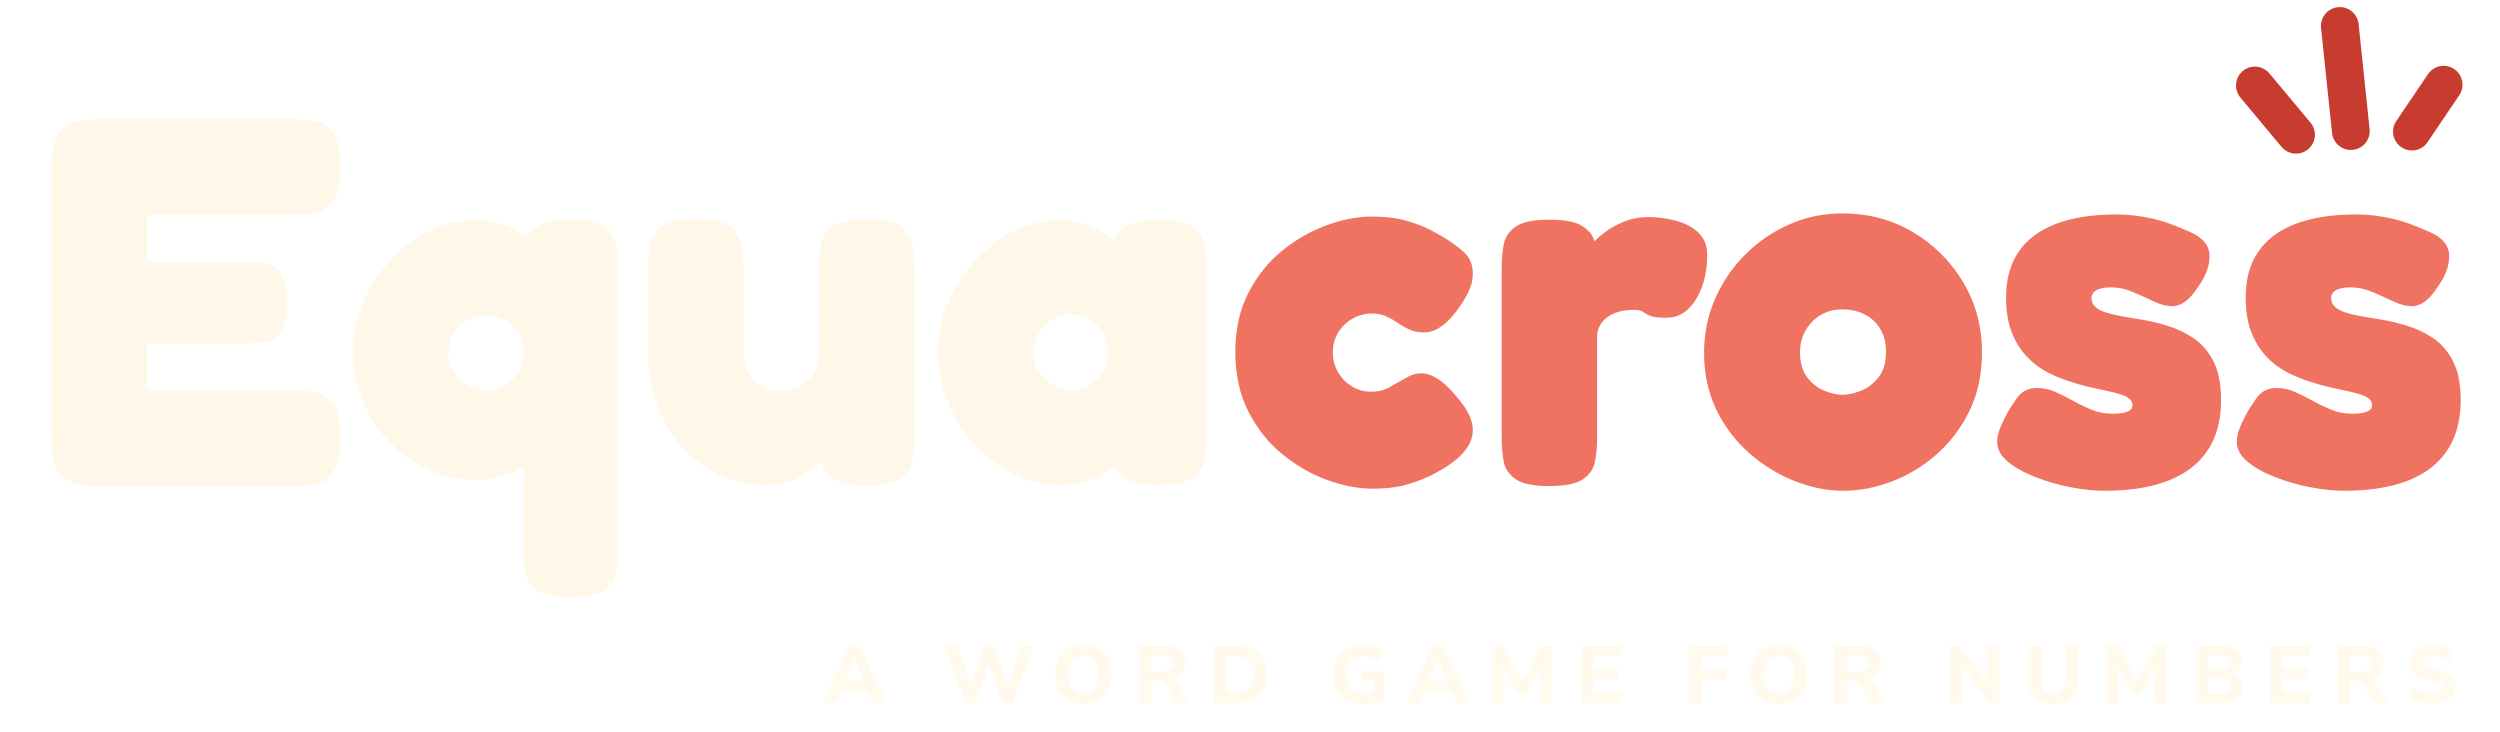
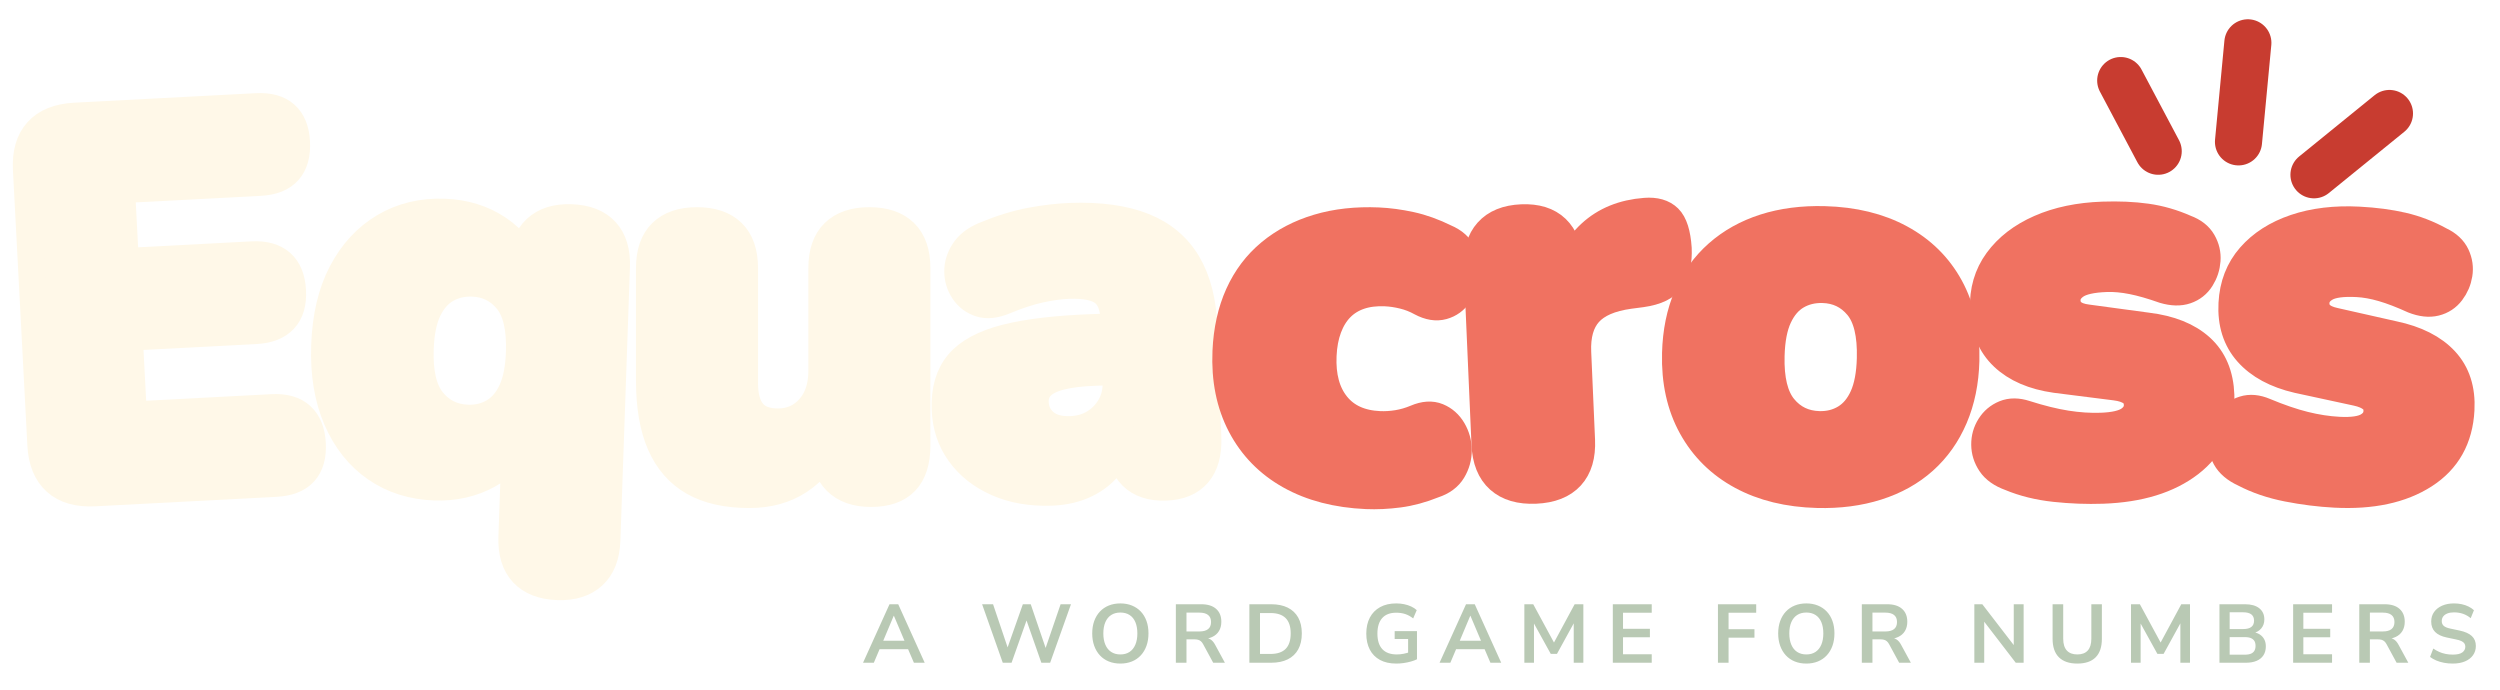
- <svg xmlns="http://www.w3.org/2000/svg" viewBox="-12.0 -183.6 953.6 279.0" role="img" aria-label="Equacross">
-   <path fill="#FFF8E8" d="M25.8 1.8Q16.8 1.8 13.0 -0.9Q9.2 -3.6 8.4 -7.9Q7.6 -12.2 7.6 -16.6V-120.0Q7.6 -130.4 11.7 -134.3Q15.8 -138.2 26.4 -138.2H99.6Q104.2 -138.2 108.3 -137.4Q112.4 -136.6 115.1 -132.8Q117.8 -129.0 117.8 -119.8Q117.8 -110.8 115.1 -107.0Q112.4 -103.2 108.2 -102.4Q104.0 -101.6 99.4 -101.6H44.2V-83.8H81.2Q85.8 -83.8 89.4 -83.1Q93.0 -82.4 95.2 -79.2Q97.4 -76.0 97.4 -68.0Q97.4 -60.4 95.2 -57.1Q93.0 -53.8 89.2 -53.2Q85.4 -52.6 80.8 -52.6H44.2V-34.8H99.6Q104.2 -34.8 108.3 -34.0Q112.4 -33.2 115.1 -29.4Q117.8 -25.6 117.8 -16.4Q117.8 -7.4 115.1 -3.6Q112.4 0.2 108.2 1.0Q104.0 1.8 99.4 1.8Z M168.8 -0.6Q159.8 -0.6 151.5 -4.4Q143.2 -8.2 136.7 -14.9Q130.2 -21.6 126.4 -30.5Q122.6 -39.4 122.6 -49.4Q122.6 -59.0 126.4 -68.0Q130.2 -77.0 136.8 -84.1Q143.4 -91.2 151.7 -95.4Q160.0 -99.6 168.8 -99.6Q178.4 -99.6 185.4 -95.5Q192.4 -91.4 197.0 -84.4Q201.6 -77.4 203.9 -68.4Q206.2 -59.4 206.4 -49.8Q206.6 -40.0 204.4 -31.2Q202.2 -22.4 197.6 -15.5Q193.0 -8.6 185.9 -4.6Q178.8 -0.6 168.8 -0.6ZM173.6 -34.6Q177.4 -34.6 180.6 -36.6Q183.8 -38.6 185.8 -41.9Q187.8 -45.2 187.8 -49.0Q187.8 -53.0 185.9 -56.2Q184.0 -59.4 180.8 -61.4Q177.6 -63.4 173.4 -63.4Q169.4 -63.4 166.1 -61.5Q162.8 -59.6 160.9 -56.3Q159.0 -53.0 159.0 -49.0Q159.0 -45.2 161.0 -41.9Q163.0 -38.6 166.4 -36.6Q169.8 -34.6 173.6 -34.6ZM205.8 44.2Q197.0 44.2 193.1 41.6Q189.2 39.0 188.4 34.9Q187.6 30.8 187.8 26.4V-92.0Q189.2 -94.8 191.6 -96.5Q194.0 -98.2 197.7 -99.0Q201.4 -99.8 206.0 -99.8Q214.8 -99.8 218.5 -97.1Q222.2 -94.4 222.9 -90.4Q223.6 -86.4 223.6 -82.0V26.6Q223.6 31.0 222.9 35.0Q222.2 39.0 218.5 41.6Q214.8 44.2 205.8 44.2Z M280.6 1.4Q271.0 1.4 262.7 -2.4Q254.4 -6.2 248.2 -13.1Q242 -20.0 238.6 -29.2Q235.2 -38.4 235.2 -49.2V-81.8Q235.2 -86.4 236.0 -90.5Q236.8 -94.6 240.6 -97.3Q244.4 -100.0 253.4 -100.0Q262.6 -100.0 266.3 -97.3Q270.0 -94.6 270.8 -90.4Q271.6 -86.2 271.6 -81.6V-49.2Q271.6 -44.6 273.3 -41.4Q275.0 -38.2 278.3 -36.5Q281.6 -34.8 286.0 -34.8Q290.4 -34.8 293.6 -36.6Q296.8 -38.4 298.6 -41.6Q300.4 -44.8 300.4 -49.2V-82.0Q300.4 -86.6 301.2 -90.7Q302.0 -94.8 305.8 -97.4Q309.6 -100.0 318.6 -100.0Q327.8 -100.0 331.5 -97.3Q335.2 -94.6 336.0 -90.4Q336.8 -86.2 336.8 -81.8V-16.0Q336.8 -11.6 336.0 -7.6Q335.2 -3.6 331.4 -1.0Q327.6 1.6 318.6 1.6Q312.0 1.6 308.3 0.1Q304.6 -1.4 303.0 -3.7Q301.4 -6.0 301.1 -8.3Q300.8 -10.6 300.8 -12.2L304.2 -11.2Q304.2 -11.2 302.6 -9.3Q301.0 -7.4 297.9 -4.9Q294.8 -2.4 290.5 -0.5Q286.2 1.4 280.6 1.4Z M430.0 1.4Q421.0 1.4 416.7 -1.6Q412.4 -4.6 412.6 -8.4H415.4Q414.4 -7.0 411.5 -4.7Q408.6 -2.4 403.8 -0.5Q399.0 1.4 392.0 1.4Q383.0 1.4 374.7 -2.7Q366.4 -6.8 359.9 -14Q353.4 -21.2 349.6 -30.3Q345.8 -39.4 345.8 -49.4Q345.8 -59.2 349.6 -68.2Q353.4 -77.2 360.0 -84.3Q366.6 -91.4 374.8 -95.5Q383.0 -99.6 392.0 -99.6Q398.8 -99.6 403.5 -97.6Q408.2 -95.6 411.1 -93.2Q414.0 -90.8 415.0 -89.2H412.8Q412.6 -94.2 416.9 -97.0Q421.2 -99.8 430.2 -99.8Q439.2 -99.8 442.9 -97.1Q446.6 -94.4 447.4 -90.2Q448.2 -86.0 448.2 -81.6V-16.6Q448.2 -12.2 447.4 -8.0Q446.6 -3.8 442.9 -1.2Q439.2 1.4 430.0 1.4ZM397.0 -34.8Q400.8 -34.8 403.9 -36.8Q407.0 -38.8 408.9 -42.1Q410.8 -45.4 410.8 -49.2Q410.8 -53.2 408.9 -56.4Q407.0 -59.6 403.8 -61.6Q400.6 -63.6 396.6 -63.6Q392.6 -63.6 389.3 -61.6Q386.0 -59.6 384.0 -56.3Q382.0 -53.0 382.0 -49.0Q382.0 -45.2 384.1 -42.0Q386.2 -38.8 389.6 -36.8Q393.0 -34.8 397.0 -34.8Z" />
-   <path fill="#F07261" d="M511.6 2.8Q503.4 2.8 494.3 -0.5Q485.2 -3.8 477.2 -10.3Q469.2 -16.8 464.2 -26.6Q459.2 -36.4 459.2 -49.4Q459.2 -62.2 464.2 -71.9Q469.2 -81.6 477.1 -88.0Q485 -94.4 494.1 -97.7Q503.2 -101.0 511.2 -101.0Q518.8 -101.0 524.4 -99.4Q530.0 -97.8 533.6 -95.9Q537.2 -94.0 538.8 -93.0Q542.8 -90.6 546.3 -87.5Q549.8 -84.4 549.8 -79.2Q549.8 -76.6 548.8 -73.9Q547.8 -71.2 545.6 -67.8Q538.4 -56.8 531.2 -56.8Q528.0 -56.8 525.6 -57.9Q523.2 -59.0 521.2 -60.4Q519.2 -61.8 516.9 -62.9Q514.6 -64.0 511.2 -64.0Q507.2 -64.0 503.8 -62.0Q500.4 -60.0 498.4 -56.7Q496.4 -53.4 496.4 -49.2Q496.4 -45.0 498.4 -41.6Q500.4 -38.2 503.7 -36.2Q507 -34.2 510.8 -34.2Q513.6 -34.2 515.5 -34.8Q517.4 -35.4 518.4 -36.1Q519.4 -36.8 519.6 -36.8Q522.4 -38.4 524.9 -39.8Q527.4 -41.2 530.0 -41.2Q533.4 -41.2 537.0 -38.7Q540.6 -36.2 545.0 -30.6Q549.2 -25.4 549.7 -20.9Q550.2 -16.4 547.4 -12.5Q544.6 -8.6 538.8 -5.0Q538.2 -4.6 534.7 -2.7Q531.2 -0.8 525.4 1.0Q519.6 2.8 511.6 2.8Z M578.8 1.8Q569.8 1.8 566.0 -0.9Q562.2 -3.6 561.5 -7.9Q560.8 -12.2 560.8 -16.6V-81.8Q560.8 -86.4 561.6 -90.5Q562.4 -94.6 566.2 -97.2Q570 -99.8 579 -99.8Q587.8 -99.8 591.5 -97.4Q595.2 -95.0 596.0 -92.1Q596.8 -89.2 596.8 -87.6L593.6 -88.8Q593.6 -88.8 595.2 -90.6Q596.8 -92.4 599.9 -94.8Q603 -97.2 607.3 -99.0Q611.6 -100.8 617 -100.8Q618.8 -100.8 621.5 -100.5Q624.2 -100.2 627.3 -99.4Q630.4 -98.6 633.1 -97.0Q635.8 -95.4 637.5 -92.8Q639.2 -90.2 639.2 -86.4Q639.2 -76.4 634.9 -69.4Q630.6 -62.4 623.6 -62.4Q619.8 -62.4 618.2 -62.9Q616.6 -63.4 615.9 -63.9Q615.2 -64.4 614.3 -64.9Q613.4 -65.4 611 -65.4Q608 -65.4 605.5 -64.7Q603 -64.0 601.1 -62.6Q599.2 -61.2 598.2 -59.3Q597.2 -57.4 597.2 -55.2V-16.2Q597.2 -11.8 596.4 -7.6Q595.6 -3.4 591.8 -0.8Q588 1.8 578.8 1.8Z M691.2 3.6Q682.0 3.6 672.6 -0.1Q663.2 -3.8 655.3 -10.7Q647.4 -17.6 642.7 -27.3Q638.0 -37.0 638.0 -49.0Q638.0 -60.0 642.2 -69.6Q646.4 -79.2 653.7 -86.5Q661.0 -93.8 670.5 -98.0Q680.0 -102.2 690.8 -102.2Q705.6 -102.2 717.6 -95.1Q729.6 -88.0 736.8 -76.0Q744.0 -64.0 744.0 -49.2Q744.0 -36.6 739.2 -26.8Q734.4 -17.0 726.6 -10.2Q718.8 -3.4 709.5 0.1Q700.2 3.6 691.2 3.6ZM690.8 -33.0Q693.8 -33.0 697.7 -34.5Q701.6 -36.0 704.5 -39.6Q707.4 -43.2 707.4 -49.4Q707.4 -54.4 705.3 -58.0Q703.2 -61.6 699.4 -63.6Q695.6 -65.6 690.6 -65.6Q686.2 -65.6 682.6 -63.5Q679.0 -61.4 676.8 -57.7Q674.6 -54.0 674.6 -49.2Q674.6 -43.2 677.4 -39.6Q680.2 -36.0 684.0 -34.5Q687.8 -33.0 690.8 -33.0Z M790.6 3.6Q785 3.6 778.1 2.3Q771.2 1.0 764.7 -1.5Q758.2 -4.0 754.0 -7.4Q749.8 -10.8 749.8 -15.2Q749.8 -17.2 750.7 -19.7Q751.6 -22.2 753.2 -25.2Q754.8 -28.2 757.2 -31.6Q758.6 -33.6 760.5 -34.6Q762.4 -35.6 765 -35.6Q768.6 -35.6 772.0 -34.1Q775.4 -32.6 778.8 -30.7Q782.2 -28.8 785.9 -27.3Q789.6 -25.8 793.8 -25.8Q797.6 -25.8 799.5 -26.6Q801.4 -27.4 801.4 -29.0Q801.4 -30.6 800.1 -31.6Q798.8 -32.6 796.5 -33.3Q794.2 -34.0 791.2 -34.6Q788.2 -35.2 784.8 -36.0Q781.4 -36.8 777.8 -38.0Q773.2 -39.4 768.8 -41.7Q764.4 -44.0 760.9 -47.8Q757.4 -51.6 755.3 -57.0Q753.2 -62.4 753.2 -70.2Q753.2 -80.6 758.0 -87.6Q762.8 -94.6 772.2 -98.2Q781.6 -101.8 795.4 -101.8Q798.8 -101.8 802.2 -101.4Q805.6 -101.0 809.1 -100.2Q812.6 -99.4 816.1 -98.1Q819.6 -96.8 823.2 -95.2Q830.6 -92.0 830.8 -86.3Q831 -80.6 826.6 -74.4Q824.2 -70.6 821.7 -68.7Q819.2 -66.8 816.6 -66.8Q813.4 -66.8 809.6 -68.6Q805.8 -70.4 801.6 -72.2Q797.4 -74.0 793.2 -74.0Q790.8 -74.0 789.1 -73.5Q787.4 -73.0 786.6 -72.1Q785.8 -71.2 785.8 -70.0Q785.8 -67.8 787.3 -66.5Q788.8 -65.2 791.3 -64.4Q793.8 -63.6 797.1 -63.0Q800.4 -62.4 804.2 -61.8Q809.4 -61.0 814.9 -59.3Q820.4 -57.6 825 -54.4Q829.6 -51.2 832.4 -45.6Q835.2 -40.0 835.2 -31.0Q835.2 -14.0 823.9 -5.2Q812.6 3.6 790.6 3.6Z M882.0 3.6Q876.4 3.6 869.5 2.3Q862.6 1.0 856.1 -1.5Q849.6 -4.0 845.4 -7.4Q841.2 -10.8 841.2 -15.2Q841.2 -17.2 842.1 -19.7Q843.0 -22.2 844.6 -25.2Q846.2 -28.2 848.6 -31.6Q850.0 -33.6 851.9 -34.6Q853.8 -35.6 856.4 -35.6Q860.0 -35.6 863.4 -34.1Q866.8 -32.6 870.2 -30.7Q873.6 -28.8 877.3 -27.3Q881.0 -25.8 885.2 -25.8Q889.0 -25.8 890.9 -26.6Q892.8 -27.4 892.8 -29.0Q892.8 -30.6 891.5 -31.6Q890.2 -32.6 887.9 -33.3Q885.6 -34.0 882.6 -34.6Q879.6 -35.2 876.2 -36.0Q872.8 -36.8 869.2 -38.0Q864.6 -39.4 860.2 -41.7Q855.8 -44.0 852.3 -47.8Q848.8 -51.6 846.7 -57.0Q844.6 -62.4 844.6 -70.2Q844.6 -80.6 849.4 -87.6Q854.2 -94.6 863.6 -98.2Q873.0 -101.8 886.8 -101.8Q890.2 -101.8 893.6 -101.4Q897.0 -101.0 900.5 -100.2Q904.0 -99.4 907.5 -98.1Q911.0 -96.8 914.6 -95.2Q922.0 -92.0 922.2 -86.3Q922.4 -80.6 918.0 -74.4Q915.6 -70.6 913.1 -68.7Q910.6 -66.8 908.0 -66.8Q904.8 -66.8 901.0 -68.6Q897.2 -70.4 893.0 -72.2Q888.8 -74.0 884.6 -74.0Q882.2 -74.0 880.5 -73.5Q878.8 -73.0 878.0 -72.1Q877.2 -71.2 877.2 -70.0Q877.2 -67.8 878.7 -66.5Q880.2 -65.2 882.7 -64.4Q885.2 -63.6 888.5 -63.0Q891.8 -62.4 895.6 -61.8Q900.8 -61.0 906.3 -59.3Q911.8 -57.6 916.4 -54.4Q921.0 -51.2 923.8 -45.6Q926.6 -40.0 926.6 -31.0Q926.6 -14.0 915.3 -5.2Q904.0 3.6 882.0 3.6Z" />
-   <g stroke="#C83C30" stroke-width="14.4" stroke-linecap="round" fill="none">
-     <line x1="863.8" y1="-132.2" x2="848.1" y2="-151.0" />
-     <line x1="884.7" y1="-133.6" x2="880.5" y2="-173.7" />
-     <line x1="908.0" y1="-133.4" x2="920.1" y2="-151.3" />
+ <svg xmlns="http://www.w3.org/2000/svg" viewBox="-0.2 -182.6 934.0 257.5" role="img" aria-label="Equacross">
+   <path d="M32.0 0.0Q22.6 0.0 17.7 -4.9Q12.8 -9.8 12.8 -19.0V-122.0Q12.8 -131.2 17.7 -136.1Q22.6 -141.0 32.0 -141.0H99.8Q107.0 -141.0 110.6 -137.4Q114.2 -133.8 114.2 -127.0Q114.2 -120.0 110.6 -116.3Q107.0 -112.6 99.8 -112.6H48.0V-85.8H95.4Q102.4 -85.8 106.1 -82.2Q109.8 -78.6 109.8 -71.6Q109.8 -64.6 106.1 -61Q102.4 -57.4 95.4 -57.4H48.0V-28.4H99.8Q107.0 -28.4 110.6 -24.7Q114.2 -21.0 114.2 -14.2Q114.2 -7.2 110.6 -3.6Q107.0 0.0 99.8 0.0Z" fill="#FFF8E8" stroke="#FFF8E8" stroke-width="10.0" stroke-linejoin="round" transform="translate(0 -0.0) rotate(-3 63.5 -60.0)" />
+   <path d="M211.6 37.8Q203.0 37.8 198.4 33.2Q193.8 28.6 193.8 19.8V-16.6H196.0Q193.0 -8.2 184.2 -3Q175.4 2.2 164.4 2.2Q151.8 2.2 142.1 -4.0Q132.4 -10.2 126.9 -21.8Q121.4 -33.4 121.4 -49.2Q121.4 -65.4 126.9 -76.8Q132.4 -88.2 142.1 -94.4Q151.8 -100.6 164.4 -100.6Q175.8 -100.6 184.7 -95.1Q193.6 -89.6 196.4 -80.6L194.2 -70.8V-82.4Q194.2 -91.0 198.8 -95.6Q203.4 -100.2 211.8 -100.2Q220.4 -100.2 224.9 -95.6Q229.4 -91.0 229.4 -82.4V19.8Q229.4 28.6 224.7 33.2Q220.0 37.8 211.6 37.8ZM175.8 -24.0Q181.2 -24.0 185.4 -26.7Q189.6 -29.4 191.9 -34.9Q194.2 -40.4 194.2 -49.2Q194.2 -62.6 189.0 -68.5Q183.8 -74.4 175.8 -74.4Q170.4 -74.4 166.2 -71.8Q162.0 -69.2 159.6 -63.7Q157.2 -58.2 157.2 -49.2Q157.2 -36.0 162.4 -30.0Q167.6 -24.0 175.8 -24.0Z" fill="#FFF8E8" stroke="#FFF8E8" stroke-width="10.0" stroke-linejoin="round" transform="translate(0 -2.4) rotate(2 175.4 -60.0)" />
+   <path d="M279.8 2.2Q267.0 2.2 258.8 -2.5Q250.6 -7.2 246.5 -16.6Q242.4 -26.0 242.4 -40.4V-82.4Q242.4 -91.2 247 -95.7Q251.6 -100.2 260.2 -100.2Q268.8 -100.2 273.4 -95.7Q278.0 -91.2 278.0 -82.4V-39.4Q278.0 -32.2 281.0 -28.6Q284.0 -25.0 290.4 -25.0Q297.6 -25.0 302.2 -30.2Q306.8 -35.4 306.8 -44.0V-82.4Q306.8 -91.2 311.4 -95.7Q316.0 -100.2 324.6 -100.2Q333.2 -100.2 337.8 -95.7Q342.4 -91.2 342.4 -82.4V-16.2Q342.4 1.8 325.2 1.8Q316.8 1.8 312.2 -2.8Q307.6 -7.4 307.6 -16.2V-27.8L310.8 -18.0Q306.4 -8.2 298.5 -3Q290.6 2.2 279.8 2.2Z" fill="#FFF8E8" stroke="#FFF8E8" stroke-width="10.0" stroke-linejoin="round" transform="translate(0 -0.0) rotate(0 292.4 -60.0)" />
+   <path d="M390.4 2.2Q379.0 2.2 370.3 -2.0Q361.6 -6.2 356.7 -13.5Q351.8 -20.8 351.8 -30.2Q351.8 -41.0 357.4 -47.2Q363.0 -53.4 375.4 -56.1Q387.8 -58.8 408.4 -58.8H419.4V-42.0H408.4Q400.6 -42.0 395.5 -40.9Q390.4 -39.8 388.0 -37.5Q385.6 -35.2 385.6 -31.6Q385.6 -27.0 388.9 -24.0Q392.2 -21.0 398.4 -21.0Q403.4 -21.0 407.3 -23.2Q411.2 -25.4 413.6 -29.3Q416.0 -33.2 416.0 -38.4V-61.6Q416.0 -68.8 412.3 -71.8Q408.6 -74.8 399.6 -74.8Q394.8 -74.8 388.8 -73.7Q382.8 -72.6 375.4 -69.8Q370.0 -67.8 366.2 -69.2Q362.4 -70.6 360.3 -74.0Q358.2 -77.4 358.3 -81.4Q358.4 -85.4 360.9 -89.0Q363.4 -92.6 368.6 -94.6Q378.2 -98.2 386.3 -99.4Q394.4 -100.6 401.2 -100.6Q417.6 -100.6 428.3 -95.9Q439.0 -91.2 444.3 -81.5Q449.6 -71.8 449.6 -56.6V-16.2Q449.6 -7.4 445.4 -2.8Q441.2 1.8 433.2 1.8Q425.0 1.8 420.7 -2.8Q416.4 -7.4 416.4 -16.2V-21.4L417.6 -18.6Q416.6 -12.2 413.0 -7.6Q409.4 -3.0 403.6 -0.4Q397.8 2.2 390.4 2.2Z" fill="#FFF8E8" stroke="#FFF8E8" stroke-width="10.0" stroke-linejoin="round" transform="translate(0 -1.2) rotate(-2 400.7 -60.0)" />
+   <path d="M513.0 2.2Q496.4 2.2 484.1 -4.0Q471.8 -10.2 465.0 -21.9Q458.2 -33.6 458.2 -49.4Q458.2 -61.4 462.0 -70.9Q465.8 -80.4 473.1 -87.0Q480.4 -93.6 490.5 -97.1Q500.6 -100.6 513.0 -100.6Q518.8 -100.6 525.2 -99.5Q531.6 -98.4 538.4 -95.4Q543.2 -93.6 545.1 -89.9Q547.0 -86.2 546.7 -82.0Q546.4 -77.8 544.3 -74.4Q542.2 -71.0 538.5 -69.8Q534.8 -68.6 530.2 -70.8Q527.0 -72.4 523.5 -73.1Q520.0 -73.8 516.8 -73.8Q511.4 -73.8 507.3 -72.2Q503.2 -70.6 500.4 -67.5Q497.6 -64.4 496.1 -59.8Q494.6 -55.2 494.6 -49.4Q494.6 -37.8 500.4 -31.2Q506.2 -24.6 516.8 -24.6Q520.0 -24.6 523.4 -25.3Q526.8 -26.0 530.2 -27.6Q534.8 -29.8 538.4 -28.5Q542.0 -27.2 544.2 -23.8Q546.4 -20.4 546.6 -16.3Q546.8 -12.2 544.8 -8.5Q542.8 -4.8 538.0 -3.0Q531.4 0.0 525.1 1.1Q518.8 2.2 513.0 2.2Z" fill="#F07261" stroke="#F07261" stroke-width="10.0" stroke-linejoin="round" transform="translate(0 -0.0) rotate(2.5 502.5 -60.0)" />
+   <path d="M570.8 1.8Q562.0 1.8 557.3 -2.8Q552.6 -7.4 552.6 -16.2V-82.4Q552.6 -91.0 557.1 -95.6Q561.6 -100.2 570.0 -100.2Q578.4 -100.2 582.8 -95.6Q587.2 -91.0 587.2 -82.4V-74.2H585.2Q587.2 -86.2 595.5 -93.2Q603.8 -100.2 616.2 -100.6Q622.0 -100.8 624.9 -97.7Q627.8 -94.6 628.0 -86.2Q628.0 -79.0 625.0 -74.8Q622.0 -70.6 613.6 -69.8L609.0 -69.4Q598.4 -68.4 593.6 -63.5Q588.8 -58.6 588.8 -49.0V-16.2Q588.8 -7.4 584.2 -2.8Q579.6 1.8 570.8 1.8Z" fill="#F07261" stroke="#F07261" stroke-width="10.0" stroke-linejoin="round" transform="translate(0 -2.0) rotate(-2.5 590.3 -60.0)" />
+   <path d="M680.4 2.2Q664.0 2.2 651.8 -4.0Q639.6 -10.2 632.8 -21.8Q626.0 -33.4 626.0 -49.2Q626.0 -61.2 629.8 -70.7Q633.6 -80.2 640.8 -86.9Q648.0 -93.6 658.0 -97.1Q668.0 -100.6 680.4 -100.6Q696.8 -100.6 709.0 -94.4Q721.2 -88.2 727.9 -76.7Q734.6 -65.2 734.6 -49.2Q734.6 -37.4 730.8 -27.8Q727.0 -18.2 719.9 -11.5Q712.8 -4.8 702.7 -1.3Q692.6 2.2 680.4 2.2ZM680.4 -24.0Q685.8 -24.0 690.0 -26.7Q694.2 -29.4 696.5 -34.9Q698.8 -40.4 698.8 -49.2Q698.8 -62.6 693.6 -68.5Q688.4 -74.4 680.4 -74.4Q675.0 -74.4 670.8 -71.8Q666.6 -69.2 664.2 -63.7Q661.8 -58.2 661.8 -49.2Q661.8 -36.0 667.0 -30.0Q672.2 -24.0 680.4 -24.0Z" fill="#F07261" stroke="#F07261" stroke-width="10.0" stroke-linejoin="round" transform="translate(0 -0.0) rotate(1.5 680.3 -60.0)" />
+   <path d="M783.2 2.2Q774.4 2.2 765.3 0.9Q756.2 -0.4 748.8 -3.8Q743.8 -5.8 741.7 -9.2Q739.6 -12.6 739.7 -16.4Q739.8 -20.2 741.9 -23.3Q744.0 -26.4 747.5 -27.7Q751.0 -29.0 755.4 -27.4Q763.8 -24.4 770.5 -23.1Q777.2 -21.8 783.4 -21.8Q790.8 -21.8 794.0 -23.9Q797.2 -26.0 797.2 -29.4Q797.2 -32.4 795.1 -34.0Q793.0 -35.6 789.2 -36.2L767.0 -39.8Q754.6 -42.0 747.8 -48.9Q741.0 -55.8 741.0 -67.0Q741.0 -77.4 746.9 -84.9Q752.8 -92.4 763.1 -96.5Q773.4 -100.6 786.8 -100.6Q795.8 -100.6 803.2 -99.3Q810.6 -98.0 817.6 -94.6Q822.0 -92.8 823.8 -89.4Q825.6 -86.0 825.2 -82.3Q824.8 -78.6 822.7 -75.5Q820.6 -72.4 817.0 -71.3Q813.4 -70.2 808.6 -71.8Q802.0 -74.4 796.9 -75.6Q791.8 -76.8 787.4 -76.8Q779.2 -76.8 775.8 -74.6Q772.4 -72.4 772.4 -69.0Q772.4 -66.4 774.2 -64.7Q776.0 -63.0 779.8 -62.4L802.0 -58.6Q814.8 -56.6 821.7 -49.9Q828.6 -43.2 828.6 -31.8Q828.6 -15.6 816.2 -6.7Q803.8 2.2 783.2 2.2Z" fill="#F07261" stroke="#F07261" stroke-width="10.0" stroke-linejoin="round" transform="translate(0 -1.6) rotate(-2 784.1 -60.0)" />
+   <path d="M875.4 2.2Q866.6 2.2 857.5 0.9Q848.4 -0.4 841 -3.8Q836 -5.8 833.9 -9.2Q831.8 -12.6 831.9 -16.4Q832 -20.2 834.1 -23.3Q836.2 -26.4 839.7 -27.7Q843.2 -29.0 847.6 -27.4Q856 -24.4 862.7 -23.1Q869.4 -21.8 875.6 -21.8Q883 -21.8 886.2 -23.9Q889.4 -26.0 889.4 -29.4Q889.4 -32.4 887.3 -34.0Q885.2 -35.6 881.4 -36.2L859.2 -39.8Q846.8 -42.0 840.0 -48.9Q833.2 -55.8 833.2 -67.0Q833.2 -77.4 839.1 -84.9Q845 -92.4 855.3 -96.5Q865.6 -100.6 879 -100.6Q888 -100.6 895.4 -99.3Q902.8 -98.0 909.8 -94.6Q914.2 -92.8 916.0 -89.4Q917.8 -86.0 917.4 -82.3Q917 -78.6 914.9 -75.5Q912.8 -72.4 909.2 -71.3Q905.6 -70.2 900.8 -71.8Q894.2 -74.4 889.1 -75.6Q884 -76.8 879.6 -76.8Q871.4 -76.8 868.0 -74.6Q864.6 -72.4 864.6 -69.0Q864.6 -66.4 866.4 -64.7Q868.2 -63.0 872 -62.4L894.2 -58.6Q907 -56.6 913.9 -49.9Q920.8 -43.2 920.8 -31.8Q920.8 -15.6 908.4 -6.7Q896 2.2 875.4 2.2Z" fill="#F07261" stroke="#F07261" stroke-width="10.0" stroke-linejoin="round" transform="translate(0 -0.0) rotate(3 876.3 -60.0)" />
+   <g stroke="#C83C30" stroke-width="17.6" stroke-linecap="round" fill="none">
+     <line x1="806.1" y1="-126.1" x2="792.1" y2="-152.5" />
+     <line x1="836.1" y1="-129.6" x2="839.6" y2="-166.6" />
+     <line x1="864.3" y1="-117.3" x2="892.5" y2="-140.2" />
  </g>
-   <path fill="#FFF8E8" fill-opacity="0.82" transform="translate(302.3,84.6)" d="M-0.31 0.0 9.734 -21.855H13.609L23.653 0.0H18.817L16.213 -6.076L18.135 -4.743H5.208L7.13 -6.076L4.557 0.0ZM11.625 -16.74 7.657 -7.285 6.82 -8.494H16.523L15.686 -7.285L11.687 -16.74Z  M53.909 0.0 46.128 -21.855H51.057L56.73 -4.991H55.397L61.38 -21.855H64.852L70.587 -4.991H69.44L75.206 -21.855H79.856L72.013 0.0H68.107L62.62 -15.531H63.364L57.815 0.0Z M98.89 0.341Q96.472 0.341 94.472 -0.465Q92.473 -1.271 91.047 -2.759Q89.621 -4.247 88.861 -6.324Q88.102 -8.401 88.102 -10.943Q88.102 -13.516 88.861 -15.578Q89.621 -17.639 91.047 -19.111Q92.473 -20.584 94.472 -21.39Q96.472 -22.196 98.89 -22.196Q101.339 -22.196 103.323 -21.39Q105.307 -20.584 106.733 -19.127Q108.159 -17.67 108.934 -15.593Q109.709 -13.516 109.709 -10.974Q109.709 -8.401 108.934 -6.324Q108.159 -4.247 106.733 -2.759Q105.307 -1.271 103.323 -0.465Q101.339 0.341 98.89 0.341ZM98.89 -3.751Q100.75 -3.751 102.021 -4.603Q103.292 -5.456 103.989 -7.083Q104.687 -8.711 104.687 -10.943Q104.687 -13.206 104.005 -14.818Q103.323 -16.43 102.021 -17.267Q100.719 -18.104 98.89 -18.104Q97.092 -18.104 95.79 -17.267Q94.488 -16.43 93.806 -14.818Q93.124 -13.206 93.124 -10.943Q93.124 -8.711 93.806 -7.083Q94.488 -5.456 95.79 -4.603Q97.092 -3.751 98.89 -3.751Z M120.249 0.0V-21.855H130.231Q133.889 -21.855 135.873 -20.088Q137.857 -18.321 137.857 -15.159Q137.857 -13.113 136.958 -11.625Q136.059 -10.137 134.37 -9.331Q132.68 -8.525 130.231 -8.525L130.479 -9.052H131.75Q133.052 -9.052 134.029 -8.416Q135.005 -7.781 135.718 -6.479L139.252 0.0H133.951L130.169 -6.975Q129.859 -7.533 129.456 -7.858Q129.053 -8.184 128.541 -8.323Q128.03 -8.463 127.41 -8.463H125.054V0.0ZM125.054 -11.935H129.363Q131.285 -11.935 132.262 -12.71Q133.238 -13.485 133.238 -15.035Q133.238 -16.554 132.262 -17.329Q131.285 -18.104 129.363 -18.104H125.054Z M148.645 0.0V-21.855H157.201Q160.921 -21.855 163.541 -20.569Q166.16 -19.282 167.539 -16.849Q168.919 -14.415 168.919 -10.943Q168.919 -7.471 167.539 -5.022Q166.16 -2.573 163.541 -1.286Q160.921 0.0 157.201 0.0ZM153.45 -3.937H156.922Q160.425 -3.937 162.161 -5.673Q163.897 -7.409 163.897 -10.943Q163.897 -14.477 162.145 -16.197Q160.394 -17.918 156.922 -17.918H153.45Z  M205.716 0.341Q202.027 0.341 199.469 -1.054Q196.912 -2.449 195.579 -4.96Q194.246 -7.471 194.246 -10.85Q194.246 -14.322 195.625 -16.864Q197.005 -19.406 199.625 -20.801Q202.244 -22.196 205.871 -22.196Q207.421 -22.196 208.847 -21.901Q210.273 -21.607 211.498 -21.08Q212.722 -20.553 213.59 -19.809L212.04 -16.058Q210.614 -17.112 209.126 -17.561Q207.638 -18.011 205.902 -18.011Q202.585 -18.011 200.927 -16.182Q199.268 -14.353 199.268 -10.85Q199.268 -7.347 200.957 -5.549Q202.647 -3.751 205.964 -3.751Q207.08 -3.751 208.258 -3.968Q209.436 -4.185 210.583 -4.588L209.684 -2.635V-8.587H204.972V-12.059H213.652V-1.333Q212.598 -0.806 211.281 -0.434Q209.963 -0.062 208.537 0.139Q207.111 0.341 205.716 0.341Z M222.208 0.0 232.252 -21.855H236.127L246.171 0.0H241.335L238.731 -6.076L240.653 -4.743H227.726L229.648 -6.076L227.075 0.0ZM234.143 -16.74 230.175 -7.285 229.338 -8.494H239.041L238.204 -7.285L234.205 -16.74Z M254.944 0.0V-21.855H258.943L266.848 -7.471H265.794L273.668 -21.855H277.605V0.0H273.234V-14.508H273.916L267.592 -3.286H264.895L258.54 -14.539H259.284V0.0Z M288.858 0.0V-21.855H303.831V-18.104H293.446V-12.989H303.149V-9.207H293.446V-3.751H303.831V0.0Z  M329.871 0.0V-21.855H344.627V-18.104H334.676V-12.772H343.945V-9.021H334.676V0.0Z M364.188 0.341Q361.77 0.341 359.771 -0.465Q357.771 -1.271 356.345 -2.759Q354.919 -4.247 354.16 -6.324Q353.4 -8.401 353.4 -10.943Q353.4 -13.516 354.16 -15.578Q354.919 -17.639 356.345 -19.111Q357.771 -20.584 359.771 -21.39Q361.77 -22.196 364.188 -22.196Q366.637 -22.196 368.621 -21.39Q370.605 -20.584 372.031 -19.127Q373.457 -17.67 374.232 -15.593Q375.007 -13.516 375.007 -10.974Q375.007 -8.401 374.232 -6.324Q373.457 -4.247 372.031 -2.759Q370.605 -1.271 368.621 -0.465Q366.637 0.341 364.188 0.341ZM364.188 -3.751Q366.048 -3.751 367.319 -4.603Q368.59 -5.456 369.288 -7.083Q369.985 -8.711 369.985 -10.943Q369.985 -13.206 369.303 -14.818Q368.621 -16.43 367.319 -17.267Q366.017 -18.104 364.188 -18.104Q362.39 -18.104 361.088 -17.267Q359.786 -16.43 359.104 -14.818Q358.422 -13.206 358.422 -10.943Q358.422 -8.711 359.104 -7.083Q359.786 -5.456 361.088 -4.603Q362.39 -3.751 364.188 -3.751Z M385.547 0.0V-21.855H395.529Q399.187 -21.855 401.171 -20.088Q403.155 -18.321 403.155 -15.159Q403.155 -13.113 402.256 -11.625Q401.357 -10.137 399.668 -9.331Q397.978 -8.525 395.529 -8.525L395.777 -9.052H397.048Q398.35 -9.052 399.327 -8.416Q400.303 -7.781 401.016 -6.479L404.55 0.0H399.249L395.467 -6.975Q395.157 -7.533 394.754 -7.858Q394.351 -8.184 393.839 -8.323Q393.328 -8.463 392.708 -8.463H390.352V0.0ZM390.352 -11.935H394.661Q396.583 -11.935 397.56 -12.71Q398.536 -13.485 398.536 -15.035Q398.536 -16.554 397.56 -17.329Q396.583 -18.104 394.661 -18.104H390.352Z  M429.381 0.0V-21.855H432.946L444.695 -6.882H443.858V-21.855H448.322V0.0H444.788L433.039 -15.004H433.845V0.0Z M468.906 0.341Q464.256 0.341 461.822 -2.046Q459.389 -4.433 459.389 -9.145V-21.855H464.194V-9.114Q464.194 -6.448 465.403 -5.099Q466.612 -3.751 468.906 -3.751Q471.2 -3.751 472.394 -5.099Q473.587 -6.448 473.587 -9.114V-21.855H478.33V-9.145Q478.33 -4.433 475.943 -2.046Q473.556 0.341 468.906 0.341Z M489.459 0.0V-21.855H493.458L501.363 -7.471H500.309L508.183 -21.855H512.12V0.0H507.749V-14.508H508.431L502.107 -3.286H499.41L493.055 -14.539H493.799V0.0Z M523.373 0.0V-21.855H533.386Q536.889 -21.855 538.795 -20.336Q540.702 -18.817 540.702 -16.182Q540.702 -14.229 539.586 -12.865Q538.47 -11.501 536.517 -11.036V-11.532Q538.036 -11.284 539.09 -10.571Q540.144 -9.858 540.717 -8.742Q541.291 -7.626 541.291 -6.169Q541.291 -4.247 540.377 -2.852Q539.462 -1.457 537.773 -0.729Q536.083 0.0 533.727 0.0ZM527.961 -3.565H533.076Q533.82 -3.565 534.409 -3.689Q534.998 -3.813 535.417 -4.03Q535.835 -4.247 536.114 -4.604Q536.393 -4.96 536.533 -5.425Q536.672 -5.89 536.672 -6.448Q536.672 -7.037 536.533 -7.486Q536.393 -7.936 536.114 -8.277Q535.835 -8.618 535.417 -8.851Q534.998 -9.083 534.409 -9.192Q533.82 -9.3 533.076 -9.3H527.961ZM527.961 -12.865H532.549Q534.347 -12.865 535.215 -13.547Q536.083 -14.229 536.083 -15.593Q536.083 -16.926 535.215 -17.608Q534.347 -18.29 532.549 -18.29H527.961Z M551.738 0.0V-21.855H566.711V-18.104H556.326V-12.989H566.029V-9.207H556.326V-3.751H566.711V0.0Z M577.313 0.0V-21.855H587.295Q590.953 -21.855 592.937 -20.088Q594.921 -18.321 594.921 -15.159Q594.921 -13.113 594.022 -11.625Q593.123 -10.137 591.433 -9.331Q589.744 -8.525 587.295 -8.525L587.543 -9.052H588.814Q590.116 -9.052 591.092 -8.416Q592.069 -7.781 592.782 -6.479L596.316 0.0H591.015L587.233 -6.975Q586.923 -7.533 586.52 -7.858Q586.117 -8.184 585.605 -8.323Q585.094 -8.463 584.474 -8.463H582.118V0.0ZM582.118 -11.935H586.427Q588.349 -11.935 589.325 -12.71Q590.302 -13.485 590.302 -15.035Q590.302 -16.554 589.325 -17.329Q588.349 -18.104 586.427 -18.104H582.118Z M613.428 0.341Q611.723 0.341 610.126 0.046Q608.53 -0.248 607.166 -0.79Q605.802 -1.333 604.779 -2.077L606.174 -5.859Q607.166 -5.177 608.313 -4.681Q609.46 -4.185 610.762 -3.921Q612.064 -3.658 613.428 -3.658Q615.691 -3.658 616.652 -4.356Q617.613 -5.053 617.613 -6.107Q617.613 -6.696 617.318 -7.13Q617.024 -7.564 616.357 -7.889Q615.691 -8.215 614.544 -8.432L611.041 -9.176Q608.065 -9.796 606.623 -11.299Q605.182 -12.803 605.182 -15.252Q605.182 -17.36 606.313 -18.91Q607.445 -20.46 609.444 -21.328Q611.444 -22.196 614.048 -22.196Q615.567 -22.196 616.962 -21.901Q618.357 -21.607 619.535 -21.049Q620.713 -20.491 621.581 -19.716L620.186 -16.182Q618.946 -17.174 617.396 -17.685Q615.846 -18.197 614.017 -18.197Q612.715 -18.197 611.8 -17.856Q610.886 -17.515 610.405 -16.895Q609.925 -16.275 609.925 -15.469Q609.925 -14.57 610.576 -14.012Q611.227 -13.454 612.839 -13.113L616.342 -12.369Q619.38 -11.718 620.868 -10.276Q622.356 -8.835 622.356 -6.479Q622.356 -4.433 621.255 -2.898Q620.155 -1.364 618.155 -0.511Q616.156 0.341 613.428 0.341Z" />
+   <path fill="#B9C9B4" transform="translate(322.2,65.0)" d="M0.031 0.0 9.92 -21.855H13.175L23.064 0.0H19.034L16.399 -6.138L18.073 -5.053H4.991L6.665 -6.138L4.061 0.0ZM11.501 -17.546 7.161 -7.223 6.355 -8.215H16.709L15.934 -7.223L11.563 -17.546Z  M52.235 0.0 44.516 -21.855H48.608L54.653 -3.937H53.413L59.737 -21.855H62.682L68.789 -3.937H67.704L73.842 -21.855H77.717L69.936 0.0H66.65L60.76 -16.802H61.473L55.521 0.0Z M96.162 0.31Q93.775 0.31 91.838 -0.48Q89.9 -1.271 88.52 -2.759Q87.141 -4.247 86.397 -6.324Q85.653 -8.401 85.653 -10.943Q85.653 -13.516 86.397 -15.578Q87.141 -17.639 88.52 -19.111Q89.9 -20.584 91.838 -21.374Q93.775 -22.165 96.162 -22.165Q98.549 -22.165 100.487 -21.374Q102.424 -20.584 103.803 -19.127Q105.183 -17.67 105.927 -15.608Q106.671 -13.547 106.671 -10.974Q106.671 -8.401 105.927 -6.324Q105.183 -4.247 103.803 -2.759Q102.424 -1.271 100.487 -0.48Q98.549 0.31 96.162 0.31ZM96.162 -3.1Q98.177 -3.1 99.587 -4.03Q100.998 -4.96 101.757 -6.727Q102.517 -8.494 102.517 -10.943Q102.517 -13.423 101.773 -15.174Q101.029 -16.926 99.603 -17.84Q98.177 -18.755 96.162 -18.755Q94.178 -18.755 92.752 -17.84Q91.326 -16.926 90.566 -15.174Q89.807 -13.423 89.807 -10.943Q89.807 -8.494 90.566 -6.727Q91.326 -4.96 92.752 -4.03Q94.178 -3.1 96.162 -3.1Z M116.901 0.0V-21.855H126.387Q129.983 -21.855 131.936 -20.135Q133.889 -18.414 133.889 -15.314Q133.889 -13.299 133.005 -11.842Q132.122 -10.385 130.448 -9.61Q128.774 -8.835 126.387 -8.835L126.666 -9.3H127.689Q128.96 -9.3 129.906 -8.68Q130.851 -8.06 131.564 -6.727L135.222 0.0H130.851L127.069 -6.975Q126.697 -7.657 126.232 -8.044Q125.767 -8.432 125.178 -8.587Q124.589 -8.742 123.814 -8.742H120.869V0.0ZM120.869 -11.687H125.705Q127.844 -11.687 128.945 -12.57Q130.045 -13.454 130.045 -15.221Q130.045 -16.957 128.945 -17.84Q127.844 -18.724 125.705 -18.724H120.869Z M144.367 0.0V-21.855H152.489Q156.147 -21.855 158.704 -20.584Q161.262 -19.313 162.611 -16.88Q163.959 -14.446 163.959 -10.943Q163.959 -7.44 162.611 -4.991Q161.262 -2.542 158.704 -1.271Q156.147 0.0 152.489 0.0ZM148.335 -3.286H152.241Q156.054 -3.286 157.929 -5.192Q159.805 -7.099 159.805 -10.943Q159.805 -14.787 157.914 -16.678Q156.023 -18.569 152.241 -18.569H148.335Z  M199.268 0.31Q195.641 0.31 193.145 -1.054Q190.65 -2.418 189.348 -4.929Q188.046 -7.44 188.046 -10.881Q188.046 -14.353 189.379 -16.88Q190.712 -19.406 193.223 -20.785Q195.734 -22.165 199.237 -22.165Q200.787 -22.165 202.197 -21.87Q203.608 -21.576 204.817 -21.018Q206.026 -20.46 206.894 -19.654L205.561 -16.554Q204.104 -17.701 202.585 -18.197Q201.066 -18.693 199.237 -18.693Q195.765 -18.693 193.982 -16.678Q192.2 -14.663 192.2 -10.881Q192.2 -7.068 194.029 -5.084Q195.858 -3.1 199.454 -3.1Q200.694 -3.1 201.965 -3.348Q203.236 -3.596 204.445 -4.03L203.67 -2.263V-8.866H198.648V-11.811H206.987V-1.302Q205.995 -0.806 204.708 -0.45Q203.422 -0.093 202.027 0.108Q200.632 0.31 199.268 0.31Z M215.419 0.0 225.308 -21.855H228.563L238.452 0.0H234.422L231.787 -6.138L233.461 -5.053H220.379L222.053 -6.138L219.449 0.0ZM226.889 -17.546 222.549 -7.223 221.743 -8.215H232.097L231.322 -7.223L226.951 -17.546Z M247.101 0.0V-21.855H250.418L258.664 -6.634H257.672L265.887 -21.855H269.142V0.0H265.546V-15.965H266.228L259.284 -3.317H256.959L249.953 -15.996H250.697V0.0Z M280.147 0.0V-21.855H294.686V-18.693H283.96V-12.679H294.004V-9.517H283.96V-3.162H294.686V0.0Z  M319.424 0.0V-21.855H333.715V-18.693H323.392V-12.524H333.064V-9.362H323.392V0.0Z M352.439 0.31Q350.052 0.31 348.114 -0.48Q346.177 -1.271 344.797 -2.759Q343.418 -4.247 342.674 -6.324Q341.93 -8.401 341.93 -10.943Q341.93 -13.516 342.674 -15.578Q343.418 -17.639 344.797 -19.111Q346.177 -20.584 348.114 -21.374Q350.052 -22.165 352.439 -22.165Q354.826 -22.165 356.763 -21.374Q358.701 -20.584 360.08 -19.127Q361.46 -17.67 362.204 -15.608Q362.948 -13.547 362.948 -10.974Q362.948 -8.401 362.204 -6.324Q361.46 -4.247 360.08 -2.759Q358.701 -1.271 356.763 -0.48Q354.826 0.31 352.439 0.31ZM352.439 -3.1Q354.454 -3.1 355.864 -4.03Q357.275 -4.96 358.034 -6.727Q358.794 -8.494 358.794 -10.943Q358.794 -13.423 358.05 -15.174Q357.306 -16.926 355.88 -17.84Q354.454 -18.755 352.439 -18.755Q350.455 -18.755 349.029 -17.84Q347.603 -16.926 346.843 -15.174Q346.084 -13.423 346.084 -10.943Q346.084 -8.494 346.843 -6.727Q347.603 -4.96 349.029 -4.03Q350.455 -3.1 352.439 -3.1Z M373.178 0.0V-21.855H382.664Q386.26 -21.855 388.213 -20.135Q390.166 -18.414 390.166 -15.314Q390.166 -13.299 389.283 -11.842Q388.399 -10.385 386.725 -9.61Q385.051 -8.835 382.664 -8.835L382.943 -9.3H383.966Q385.237 -9.3 386.183 -8.68Q387.128 -8.06 387.841 -6.727L391.499 0.0H387.128L383.346 -6.975Q382.974 -7.657 382.509 -8.044Q382.044 -8.432 381.455 -8.587Q380.866 -8.742 380.091 -8.742H377.146V0.0ZM377.146 -11.687H381.982Q384.121 -11.687 385.221 -12.57Q386.322 -13.454 386.322 -15.221Q386.322 -16.957 385.221 -17.84Q384.121 -18.724 381.982 -18.724H377.146Z  M415.214 0.0V-21.855H418.19L430.745 -5.549H429.939V-21.855H433.628V0.0H430.683L418.128 -16.337H418.903V0.0Z M453.685 0.31Q449.19 0.31 446.818 -2.03Q444.447 -4.371 444.447 -8.959V-21.855H448.415V-8.99Q448.415 -6.045 449.763 -4.572Q451.112 -3.1 453.685 -3.1Q456.258 -3.1 457.591 -4.572Q458.924 -6.045 458.924 -8.99V-21.855H462.861V-8.959Q462.861 -4.371 460.536 -2.03Q458.211 0.31 453.685 0.31Z M473.742 0.0V-21.855H477.059L485.305 -6.634H484.313L492.528 -21.855H495.783V0.0H492.187V-15.965H492.869L485.925 -3.317H483.6L476.594 -15.996H477.338V0.0Z M506.788 0.0V-21.855H516.336Q519.777 -21.855 521.668 -20.352Q523.559 -18.848 523.559 -16.182Q523.559 -14.198 522.412 -12.834Q521.265 -11.47 519.281 -11.005V-11.47Q520.8 -11.253 521.885 -10.54Q522.97 -9.827 523.543 -8.711Q524.117 -7.595 524.117 -6.107Q524.117 -4.185 523.234 -2.805Q522.35 -1.426 520.676 -0.713Q519.002 0.0 516.677 0.0ZM510.601 -3.007H516.181Q517.018 -3.007 517.685 -3.131Q518.351 -3.255 518.832 -3.518Q519.312 -3.782 519.638 -4.185Q519.963 -4.588 520.118 -5.115Q520.273 -5.642 520.273 -6.293Q520.273 -6.975 520.118 -7.502Q519.963 -8.029 519.638 -8.416Q519.312 -8.804 518.832 -9.067Q518.351 -9.331 517.685 -9.455Q517.018 -9.579 516.181 -9.579H510.601ZM510.601 -12.586H515.654Q517.7 -12.586 518.707 -13.377Q519.715 -14.167 519.715 -15.717Q519.715 -17.267 518.707 -18.057Q517.7 -18.848 515.654 -18.848H510.601Z M534.316 0.0V-21.855H548.855V-18.693H538.129V-12.679H548.173V-9.517H538.129V-3.162H548.855V0.0Z M559.023 0.0V-21.855H568.509Q572.105 -21.855 574.058 -20.135Q576.011 -18.414 576.011 -15.314Q576.011 -13.299 575.127 -11.842Q574.244 -10.385 572.57 -9.61Q570.896 -8.835 568.509 -8.835L568.788 -9.3H569.811Q571.082 -9.3 572.027 -8.68Q572.973 -8.06 573.686 -6.727L577.344 0.0H572.973L569.191 -6.975Q568.819 -7.657 568.354 -8.044Q567.889 -8.432 567.3 -8.587Q566.711 -8.742 565.936 -8.742H562.991V0.0ZM562.991 -11.687H567.827Q569.966 -11.687 571.066 -12.57Q572.167 -13.454 572.167 -15.221Q572.167 -16.957 571.066 -17.84Q569.966 -18.724 567.827 -18.724H562.991Z M593.96 0.31Q592.255 0.31 590.689 0.015Q589.124 -0.279 587.806 -0.837Q586.489 -1.395 585.466 -2.17L586.675 -5.301Q587.698 -4.588 588.83 -4.077Q589.961 -3.565 591.247 -3.301Q592.534 -3.038 593.96 -3.038Q596.409 -3.038 597.525 -3.859Q598.641 -4.681 598.641 -5.983Q598.641 -6.696 598.3 -7.207Q597.959 -7.719 597.184 -8.091Q596.409 -8.463 595.138 -8.711L591.728 -9.424Q588.783 -10.044 587.341 -11.517Q585.9 -12.989 585.9 -15.407Q585.9 -17.453 586.985 -18.972Q588.07 -20.491 589.992 -21.328Q591.914 -22.165 594.425 -22.165Q595.913 -22.165 597.293 -21.87Q598.672 -21.576 599.834 -21.002Q600.997 -20.429 601.865 -19.623L600.656 -16.647Q599.354 -17.732 597.804 -18.274Q596.254 -18.817 594.394 -18.817Q592.968 -18.817 591.945 -18.414Q590.922 -18.011 590.38 -17.282Q589.837 -16.554 589.837 -15.562Q589.837 -14.446 590.581 -13.779Q591.325 -13.113 593.123 -12.741L596.502 -12.028Q599.571 -11.377 601.074 -9.982Q602.578 -8.587 602.578 -6.262Q602.578 -4.309 601.524 -2.821Q600.47 -1.333 598.532 -0.511Q596.595 0.31 593.96 0.31Z" />
</svg>
